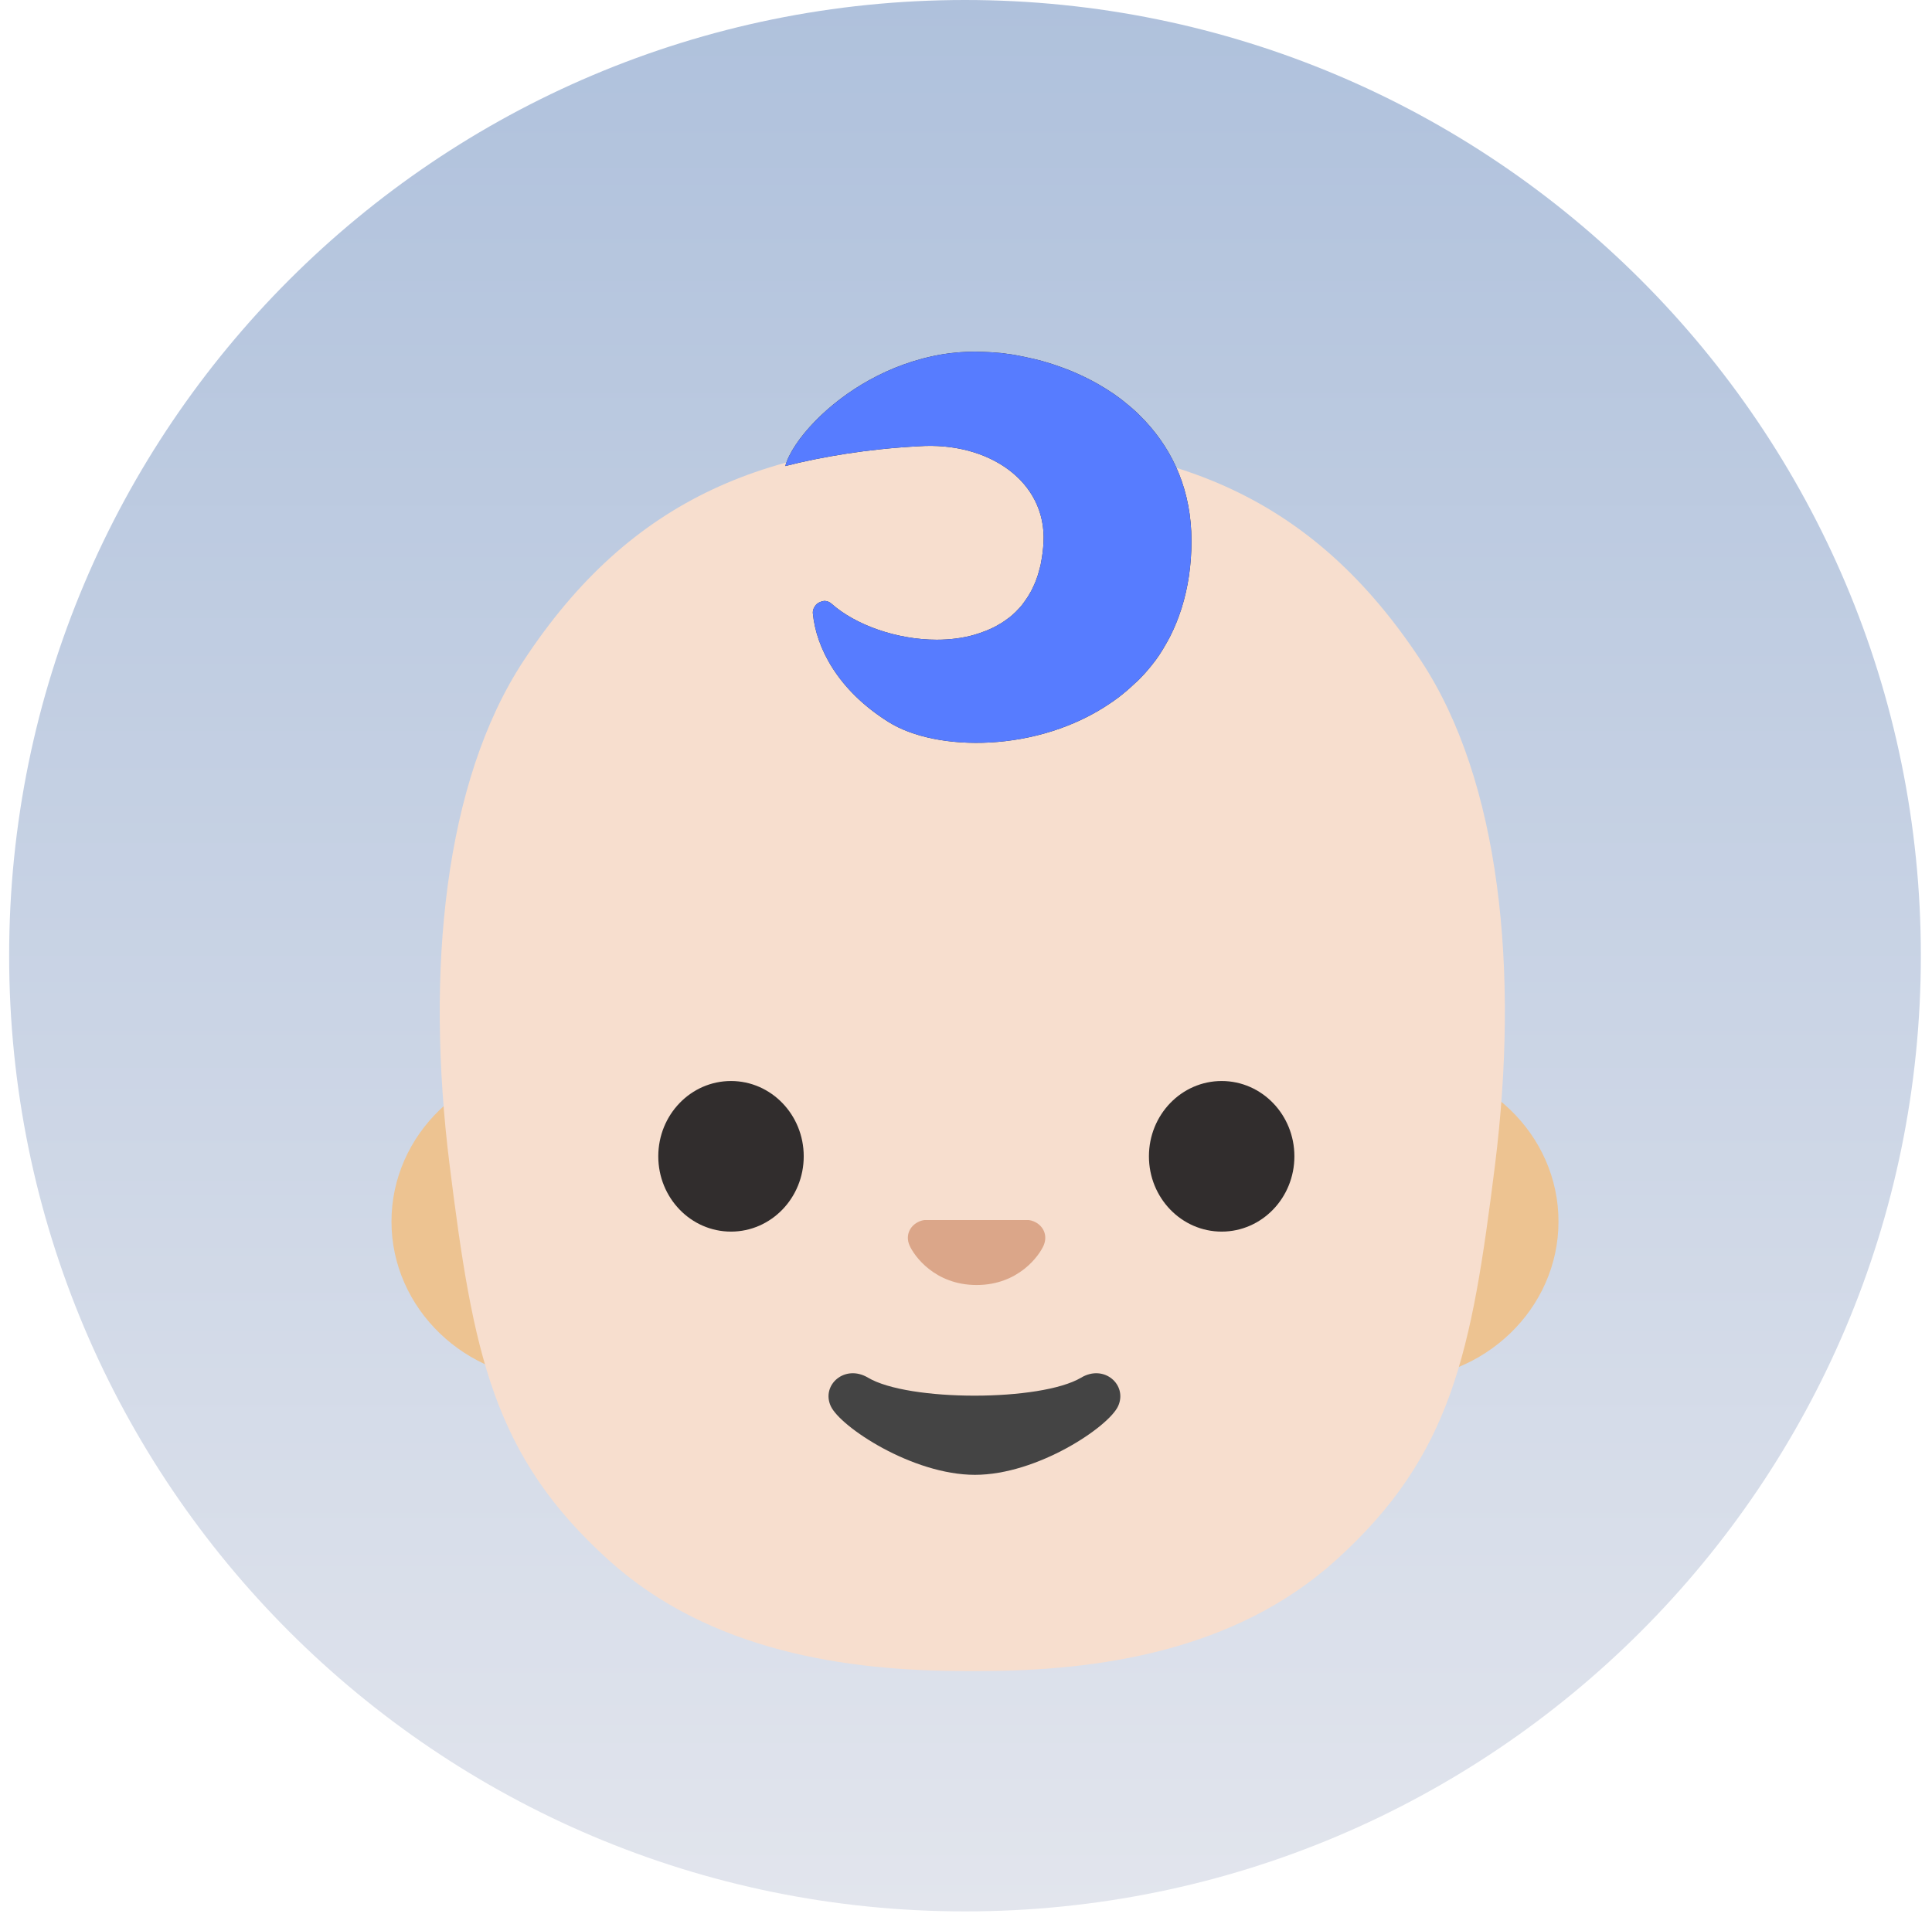
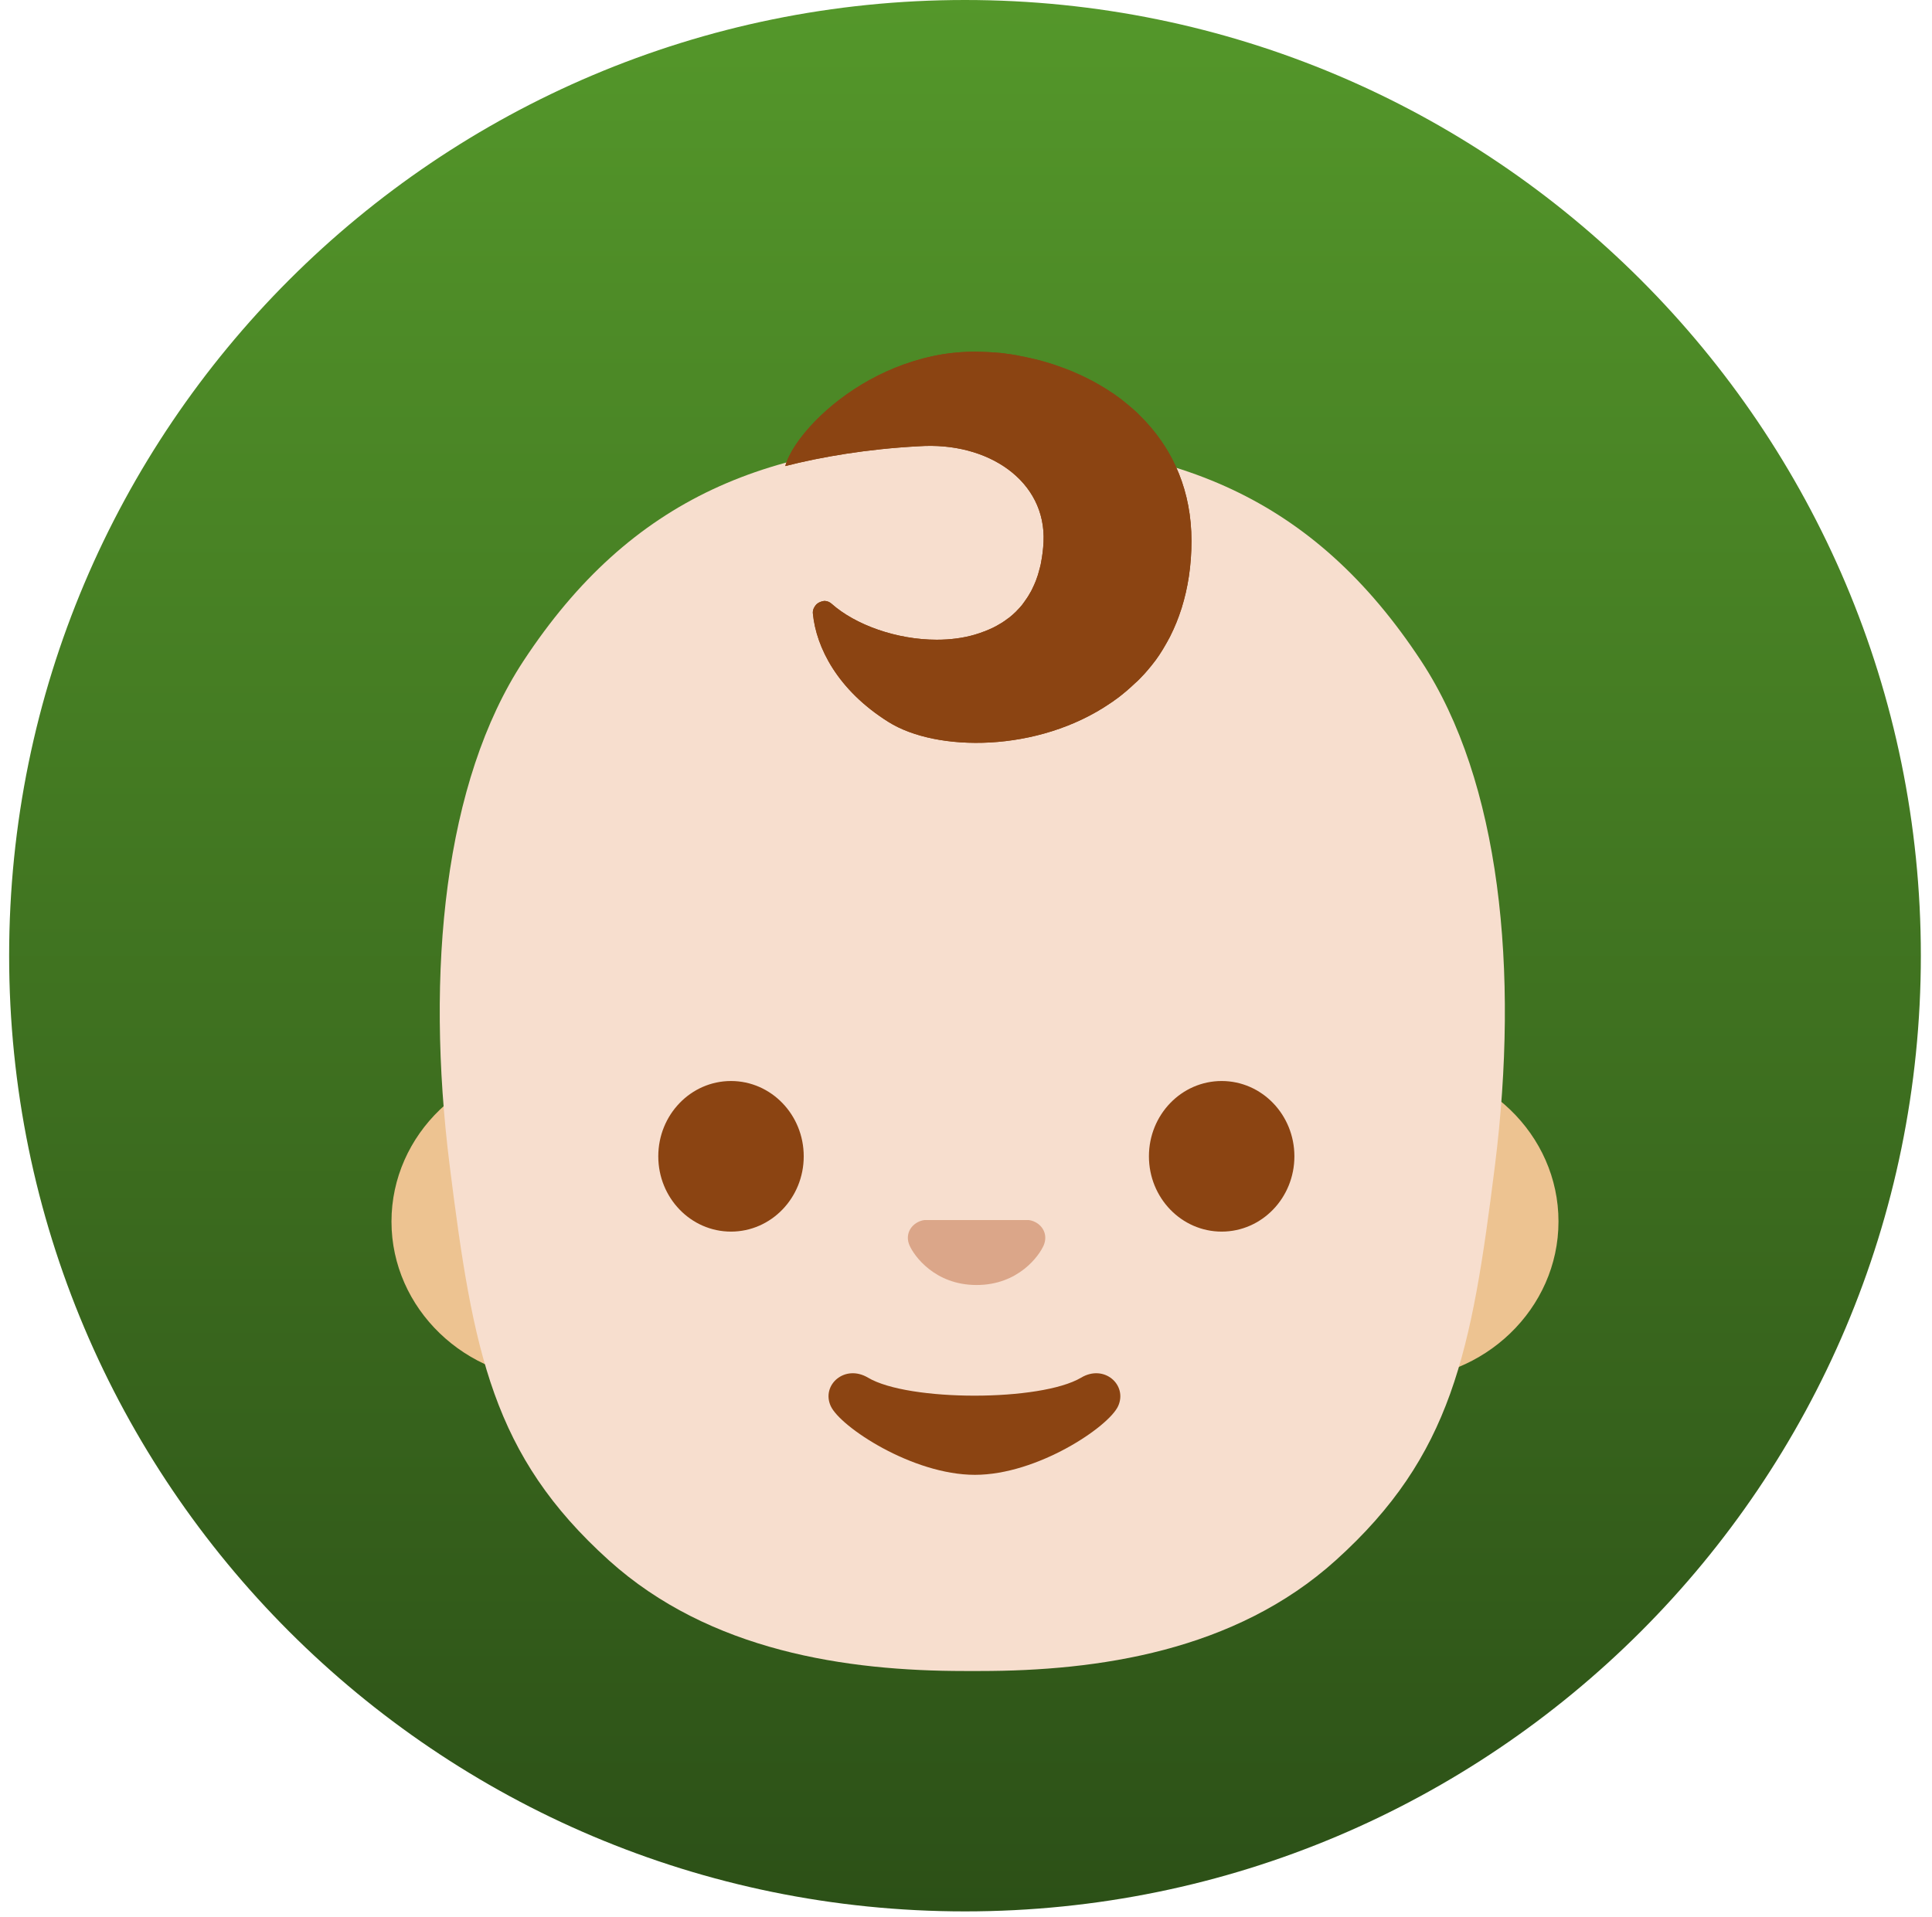
- <svg xmlns="http://www.w3.org/2000/svg" width="127" height="126" viewBox="0 0 127 126" fill="none">
+ <svg xmlns="http://www.w3.org/2000/svg" width="127px" height="126px" viewBox="0 0 127 126" fill="none" transform="rotate(0) scale(1, 1)">
  <circle cx="63.434" cy="62.833" r="62.833" fill="url(#paint0_linear_4741_2342)" />
-   <path d="M91.646 69.91H36.535C30.596 69.91 25.734 74.588 25.734 80.313C25.734 86.03 30.596 90.715 36.535 90.715H91.646C97.585 90.715 102.447 86.038 102.447 80.313C102.454 74.588 97.592 69.91 91.646 69.91Z" fill="#EDC391" />
-   <path d="M93.425 43.463C86.335 32.677 77.195 28.988 63.915 28.988C50.635 28.988 41.494 32.67 34.404 43.463C29.211 51.372 27.956 63.803 29.557 76.611C31.099 88.924 32.376 95.682 40.019 102.58C46.659 108.57 55.674 109.862 63.406 109.862H64.424C72.156 109.862 81.178 108.57 87.811 102.58C95.454 95.682 96.73 88.924 98.272 76.611C99.873 63.803 98.619 51.364 93.425 43.463Z" fill="#F7DECE" />
-   <path d="M74.905 44.642C75.008 44.531 75.111 44.428 75.215 44.317C75.288 44.236 75.362 44.147 75.436 44.066C75.606 43.867 75.768 43.668 75.923 43.461L75.989 43.373C76.137 43.173 76.27 42.967 76.403 42.753C76.439 42.694 76.476 42.627 76.513 42.568C76.638 42.355 76.764 42.141 76.882 41.912C76.904 41.875 76.919 41.845 76.934 41.809C77.214 41.255 77.457 40.658 77.657 40.031L77.679 39.964C78.085 38.658 78.321 37.205 78.321 35.567C78.321 32.291 77.14 29.702 75.34 27.747C75.318 27.725 75.303 27.71 75.288 27.688C75.148 27.54 75.001 27.393 74.853 27.245L74.765 27.157C74.593 26.993 74.416 26.836 74.233 26.684C74.086 26.559 73.938 26.441 73.791 26.323C73.754 26.294 73.717 26.271 73.688 26.242L73.201 25.888C73.171 25.873 73.149 25.851 73.119 25.836C72.529 25.438 71.917 25.084 71.282 24.781C71.26 24.766 71.231 24.759 71.209 24.744C71.024 24.656 70.84 24.575 70.655 24.493L70.486 24.42C70.323 24.353 70.161 24.287 69.999 24.228C69.94 24.206 69.873 24.183 69.814 24.161C69.659 24.102 69.504 24.051 69.357 23.999L69.158 23.933C69.003 23.881 68.855 23.837 68.7 23.793C68.634 23.77 68.567 23.756 68.494 23.733C68.339 23.689 68.184 23.652 68.029 23.615L67.837 23.571C67.667 23.534 67.498 23.497 67.335 23.46C67.284 23.453 67.232 23.438 67.18 23.431C66.745 23.335 66.31 23.269 65.875 23.217C65.816 23.21 65.757 23.21 65.698 23.202C65.543 23.188 65.395 23.173 65.24 23.165C65.152 23.158 65.07 23.158 64.982 23.151C64.856 23.143 64.739 23.136 64.62 23.136C64.525 23.136 64.429 23.128 64.325 23.128C64.259 23.128 64.192 23.121 64.133 23.121H64.06C63.742 23.121 63.425 23.136 63.115 23.158C63.056 23.165 62.997 23.165 62.938 23.173C62.621 23.202 62.311 23.232 62.016 23.283C58.394 23.874 55.465 25.777 53.635 27.636C52.536 28.75 51.835 29.849 51.621 30.639H51.629C53.974 30.041 57.007 29.517 60.386 29.34C64.96 29.023 68.781 31.628 68.597 35.626C68.575 36.106 68.516 36.556 68.435 36.976L68.412 37.102C68.376 37.264 68.331 37.426 68.287 37.581C68.265 37.655 68.243 37.729 68.228 37.795C68.184 37.928 68.139 38.061 68.088 38.194C68.058 38.275 68.022 38.356 67.985 38.437C67.933 38.555 67.881 38.666 67.83 38.769C67.785 38.858 67.741 38.939 67.689 39.02C67.638 39.116 67.579 39.212 67.52 39.3C67.461 39.389 67.394 39.477 67.335 39.566C67.284 39.639 67.232 39.713 67.173 39.787C67.077 39.905 66.974 40.016 66.871 40.119C66.841 40.149 66.812 40.185 66.782 40.215C66.642 40.355 66.494 40.481 66.339 40.606C66.31 40.628 66.273 40.65 66.243 40.672C66.118 40.77 65.987 40.861 65.853 40.945C65.808 40.968 65.771 40.997 65.727 41.019C65.594 41.1 65.462 41.174 65.329 41.24C65.284 41.263 65.248 41.285 65.203 41.3C65.063 41.366 64.915 41.432 64.761 41.491C64.731 41.506 64.694 41.521 64.657 41.528C64.488 41.595 64.318 41.654 64.141 41.705C64.126 41.713 64.111 41.713 64.097 41.72C63.3 41.956 62.444 42.059 61.574 42.059C58.947 42.059 56.225 41.086 54.661 39.691C54.531 39.574 54.363 39.508 54.188 39.507C54.152 39.507 54.115 39.522 54.085 39.529C54.056 39.536 54.019 39.536 53.989 39.551C53.945 39.566 53.901 39.581 53.856 39.603C53.783 39.639 53.724 39.684 53.665 39.736C53.65 39.75 53.643 39.765 53.628 39.78C53.576 39.839 53.532 39.913 53.495 39.986C53.488 40.001 53.488 40.008 53.48 40.023C53.443 40.119 53.421 40.23 53.436 40.348C53.657 42.576 55.059 45.365 58.394 47.46C61.566 49.459 68.243 49.481 72.994 46.228L73.127 46.139C73.267 46.036 73.415 45.933 73.555 45.829C73.614 45.785 73.68 45.733 73.739 45.682C73.946 45.52 74.145 45.35 74.337 45.173L74.624 44.907C74.728 44.826 74.816 44.73 74.905 44.642Z" fill="#312D2D" />
-   <path d="M74.905 44.642C75.008 44.531 75.111 44.428 75.215 44.317C75.288 44.236 75.362 44.147 75.436 44.066C75.606 43.867 75.768 43.668 75.923 43.461L75.989 43.373C76.137 43.173 76.27 42.967 76.403 42.753C76.439 42.694 76.476 42.627 76.513 42.568C76.638 42.355 76.764 42.141 76.882 41.912C76.904 41.875 76.919 41.845 76.934 41.809C77.214 41.255 77.457 40.658 77.657 40.031L77.679 39.964C78.085 38.658 78.321 37.205 78.321 35.567C78.321 32.291 77.14 29.702 75.34 27.747C75.318 27.725 75.303 27.71 75.288 27.688C75.148 27.54 75.001 27.393 74.853 27.245L74.765 27.157C74.593 26.993 74.416 26.836 74.233 26.684C74.086 26.559 73.938 26.441 73.791 26.323C73.754 26.294 73.717 26.271 73.688 26.242L73.201 25.888C73.171 25.873 73.149 25.851 73.119 25.836C72.529 25.438 71.917 25.084 71.282 24.781C71.26 24.766 71.231 24.759 71.209 24.744C71.024 24.656 70.84 24.575 70.655 24.493L70.486 24.42C70.323 24.353 70.161 24.287 69.999 24.228C69.94 24.206 69.873 24.183 69.814 24.161C69.659 24.102 69.504 24.051 69.357 23.999L69.158 23.933C69.003 23.881 68.855 23.837 68.7 23.793C68.634 23.77 68.567 23.756 68.494 23.733C68.339 23.689 68.184 23.652 68.029 23.615L67.837 23.571C67.667 23.534 67.498 23.497 67.335 23.46C67.284 23.453 67.232 23.438 67.18 23.431C66.745 23.335 66.31 23.269 65.875 23.217C65.816 23.21 65.757 23.21 65.698 23.202C65.543 23.188 65.395 23.173 65.24 23.165C65.152 23.158 65.07 23.158 64.982 23.151C64.856 23.143 64.739 23.136 64.62 23.136C64.525 23.136 64.429 23.128 64.325 23.128C64.259 23.128 64.192 23.121 64.133 23.121H64.06C63.742 23.121 63.425 23.136 63.115 23.158C63.056 23.165 62.997 23.165 62.938 23.173C62.621 23.202 62.311 23.232 62.016 23.283C58.394 23.874 55.465 25.777 53.635 27.636C52.536 28.75 51.835 29.849 51.621 30.639H51.629C53.974 30.041 57.007 29.517 60.386 29.34C64.96 29.023 68.781 31.628 68.597 35.626C68.575 36.106 68.516 36.556 68.435 36.976L68.412 37.102C68.376 37.264 68.331 37.426 68.287 37.581C68.265 37.655 68.243 37.729 68.228 37.795C68.184 37.928 68.139 38.061 68.088 38.194C68.058 38.275 68.022 38.356 67.985 38.437C67.933 38.555 67.881 38.666 67.83 38.769C67.785 38.858 67.741 38.939 67.689 39.02C67.638 39.116 67.579 39.212 67.52 39.3C67.461 39.389 67.394 39.477 67.335 39.566C67.284 39.639 67.232 39.713 67.173 39.787C67.077 39.905 66.974 40.016 66.871 40.119C66.841 40.149 66.812 40.185 66.782 40.215C66.642 40.355 66.494 40.481 66.339 40.606C66.31 40.628 66.273 40.65 66.243 40.672C66.118 40.77 65.987 40.861 65.853 40.945C65.808 40.968 65.771 40.997 65.727 41.019C65.594 41.1 65.462 41.174 65.329 41.24C65.284 41.263 65.248 41.285 65.203 41.3C65.063 41.366 64.915 41.432 64.761 41.491C64.731 41.506 64.694 41.521 64.657 41.528C64.488 41.595 64.318 41.654 64.141 41.705C64.126 41.713 64.111 41.713 64.097 41.72C63.3 41.956 62.444 42.059 61.574 42.059C58.947 42.059 56.225 41.086 54.661 39.691C54.531 39.574 54.363 39.508 54.188 39.507C54.152 39.507 54.115 39.522 54.085 39.529C54.056 39.536 54.019 39.536 53.989 39.551C53.945 39.566 53.901 39.581 53.856 39.603C53.783 39.639 53.724 39.684 53.665 39.736C53.65 39.75 53.643 39.765 53.628 39.78C53.576 39.839 53.532 39.913 53.495 39.986C53.488 40.001 53.488 40.008 53.48 40.023C53.443 40.119 53.421 40.23 53.436 40.348C53.657 42.576 55.059 45.365 58.394 47.46C61.566 49.459 68.243 49.481 72.994 46.228L73.127 46.139C73.267 46.036 73.415 45.933 73.555 45.829C73.614 45.785 73.68 45.733 73.739 45.682C73.946 45.52 74.145 45.35 74.337 45.173L74.624 44.907C74.728 44.826 74.816 44.73 74.905 44.642Z" fill="#577CFF" />
-   <path d="M67.937 80.294C67.838 80.253 67.733 80.226 67.627 80.213H60.766C60.662 80.228 60.559 80.25 60.456 80.294C59.836 80.545 59.489 81.194 59.785 81.873C60.08 82.559 61.444 84.484 64.196 84.484C66.948 84.484 68.313 82.559 68.608 81.873C68.896 81.187 68.556 80.545 67.937 80.294Z" fill="#DBA689" />
-   <path d="M48.052 80.973C50.693 80.973 52.833 78.757 52.833 76.023C52.833 73.289 50.693 71.072 48.052 71.072C45.412 71.072 43.272 73.289 43.272 76.023C43.272 78.757 45.412 80.973 48.052 80.973Z" fill="#312D2D" />
-   <path d="M80.306 80.973C82.946 80.973 85.087 78.757 85.087 76.023C85.087 73.289 82.946 71.072 80.306 71.072C77.666 71.072 75.525 73.289 75.525 76.023C75.525 78.757 77.666 80.973 80.306 80.973Z" fill="#312D2D" />
-   <path d="M71.068 90.575C68.412 92.154 59.706 92.154 57.058 90.575C55.531 89.668 53.974 91.055 54.608 92.442C55.228 93.807 59.979 96.964 64.088 96.964C68.191 96.964 72.883 93.807 73.502 92.442C74.129 91.055 72.588 89.668 71.068 90.575Z" fill="#444444" />
+   <path d="M91.646 69.91H36.535C30.596 69.91 25.734 74.588 25.734 80.313C25.734 86.03 30.596 90.715 36.535 90.715H91.646C97.585 90.715 102.447 86.038 102.447 80.313C102.454 74.588 97.592 69.91 91.646 69.91Z" fill="#edc391" />
+   <path d="M93.425 43.463C86.335 32.677 77.195 28.988 63.915 28.988C50.635 28.988 41.494 32.67 34.404 43.463C29.211 51.372 27.956 63.803 29.557 76.611C31.099 88.924 32.376 95.682 40.019 102.58C46.659 108.57 55.674 109.862 63.406 109.862H64.424C72.156 109.862 81.178 108.57 87.811 102.58C95.454 95.682 96.73 88.924 98.272 76.611C99.873 63.803 98.619 51.364 93.425 43.463Z" fill="#f7dece" />
+   <path d="M74.905 44.642C75.008 44.531 75.111 44.428 75.215 44.317C75.288 44.236 75.362 44.147 75.436 44.066C75.606 43.867 75.768 43.668 75.923 43.461L75.989 43.373C76.137 43.173 76.27 42.967 76.403 42.753C76.439 42.694 76.476 42.627 76.513 42.568C76.638 42.355 76.764 42.141 76.882 41.912C76.904 41.875 76.919 41.845 76.934 41.809C77.214 41.255 77.457 40.658 77.657 40.031L77.679 39.964C78.085 38.658 78.321 37.205 78.321 35.567C78.321 32.291 77.14 29.702 75.34 27.747C75.318 27.725 75.303 27.71 75.288 27.688C75.148 27.54 75.001 27.393 74.853 27.245L74.765 27.157C74.593 26.993 74.416 26.836 74.233 26.684C74.086 26.559 73.938 26.441 73.791 26.323C73.754 26.294 73.717 26.271 73.688 26.242L73.201 25.888C73.171 25.873 73.149 25.851 73.119 25.836C72.529 25.438 71.917 25.084 71.282 24.781C71.26 24.766 71.231 24.759 71.209 24.744C71.024 24.656 70.84 24.575 70.655 24.493L70.486 24.42C70.323 24.353 70.161 24.287 69.999 24.228C69.94 24.206 69.873 24.183 69.814 24.161C69.659 24.102 69.504 24.051 69.357 23.999L69.158 23.933C69.003 23.881 68.855 23.837 68.7 23.793C68.634 23.77 68.567 23.756 68.494 23.733C68.339 23.689 68.184 23.652 68.029 23.615L67.837 23.571C67.667 23.534 67.498 23.497 67.335 23.46C67.284 23.453 67.232 23.438 67.18 23.431C66.745 23.335 66.31 23.269 65.875 23.217C65.816 23.21 65.757 23.21 65.698 23.202C65.543 23.188 65.395 23.173 65.24 23.165C65.152 23.158 65.07 23.158 64.982 23.151C64.856 23.143 64.739 23.136 64.62 23.136C64.525 23.136 64.429 23.128 64.325 23.128C64.259 23.128 64.192 23.121 64.133 23.121H64.06C63.742 23.121 63.425 23.136 63.115 23.158C63.056 23.165 62.997 23.165 62.938 23.173C62.621 23.202 62.311 23.232 62.016 23.283C58.394 23.874 55.465 25.777 53.635 27.636C52.536 28.75 51.835 29.849 51.621 30.639H51.629C53.974 30.041 57.007 29.517 60.386 29.34C64.96 29.023 68.781 31.628 68.597 35.626C68.575 36.106 68.516 36.556 68.435 36.976L68.412 37.102C68.376 37.264 68.331 37.426 68.287 37.581C68.265 37.655 68.243 37.729 68.228 37.795C68.184 37.928 68.139 38.061 68.088 38.194C68.058 38.275 68.022 38.356 67.985 38.437C67.933 38.555 67.881 38.666 67.83 38.769C67.785 38.858 67.741 38.939 67.689 39.02C67.638 39.116 67.579 39.212 67.52 39.3C67.461 39.389 67.394 39.477 67.335 39.566C67.284 39.639 67.232 39.713 67.173 39.787C67.077 39.905 66.974 40.016 66.871 40.119C66.841 40.149 66.812 40.185 66.782 40.215C66.642 40.355 66.494 40.481 66.339 40.606C66.31 40.628 66.273 40.65 66.243 40.672C66.118 40.77 65.987 40.861 65.853 40.945C65.808 40.968 65.771 40.997 65.727 41.019C65.594 41.1 65.462 41.174 65.329 41.24C65.284 41.263 65.248 41.285 65.203 41.3C65.063 41.366 64.915 41.432 64.761 41.491C64.731 41.506 64.694 41.521 64.657 41.528C64.488 41.595 64.318 41.654 64.141 41.705C64.126 41.713 64.111 41.713 64.097 41.72C63.3 41.956 62.444 42.059 61.574 42.059C58.947 42.059 56.225 41.086 54.661 39.691C54.531 39.574 54.363 39.508 54.188 39.507C54.152 39.507 54.115 39.522 54.085 39.529C54.056 39.536 54.019 39.536 53.989 39.551C53.945 39.566 53.901 39.581 53.856 39.603C53.783 39.639 53.724 39.684 53.665 39.736C53.65 39.75 53.643 39.765 53.628 39.78C53.576 39.839 53.532 39.913 53.495 39.986C53.488 40.001 53.488 40.008 53.48 40.023C53.443 40.119 53.421 40.23 53.436 40.348C53.657 42.576 55.059 45.365 58.394 47.46C61.566 49.459 68.243 49.481 72.994 46.228L73.127 46.139C73.267 46.036 73.415 45.933 73.555 45.829C73.614 45.785 73.68 45.733 73.739 45.682C73.946 45.52 74.145 45.35 74.337 45.173L74.624 44.907C74.728 44.826 74.816 44.73 74.905 44.642Z" fill="#8b4412" />
+   <path d="M74.905 44.642C75.008 44.531 75.111 44.428 75.215 44.317C75.288 44.236 75.362 44.147 75.436 44.066C75.606 43.867 75.768 43.668 75.923 43.461L75.989 43.373C76.137 43.173 76.27 42.967 76.403 42.753C76.439 42.694 76.476 42.627 76.513 42.568C76.638 42.355 76.764 42.141 76.882 41.912C76.904 41.875 76.919 41.845 76.934 41.809C77.214 41.255 77.457 40.658 77.657 40.031L77.679 39.964C78.085 38.658 78.321 37.205 78.321 35.567C78.321 32.291 77.14 29.702 75.34 27.747C75.318 27.725 75.303 27.71 75.288 27.688C75.148 27.54 75.001 27.393 74.853 27.245L74.765 27.157C74.593 26.993 74.416 26.836 74.233 26.684C74.086 26.559 73.938 26.441 73.791 26.323C73.754 26.294 73.717 26.271 73.688 26.242L73.201 25.888C73.171 25.873 73.149 25.851 73.119 25.836C72.529 25.438 71.917 25.084 71.282 24.781C71.26 24.766 71.231 24.759 71.209 24.744C71.024 24.656 70.84 24.575 70.655 24.493L70.486 24.42C70.323 24.353 70.161 24.287 69.999 24.228C69.94 24.206 69.873 24.183 69.814 24.161C69.659 24.102 69.504 24.051 69.357 23.999L69.158 23.933C69.003 23.881 68.855 23.837 68.7 23.793C68.634 23.77 68.567 23.756 68.494 23.733C68.339 23.689 68.184 23.652 68.029 23.615L67.837 23.571C67.667 23.534 67.498 23.497 67.335 23.46C67.284 23.453 67.232 23.438 67.18 23.431C66.745 23.335 66.31 23.269 65.875 23.217C65.816 23.21 65.757 23.21 65.698 23.202C65.543 23.188 65.395 23.173 65.24 23.165C65.152 23.158 65.07 23.158 64.982 23.151C64.856 23.143 64.739 23.136 64.62 23.136C64.525 23.136 64.429 23.128 64.325 23.128C64.259 23.128 64.192 23.121 64.133 23.121H64.06C63.742 23.121 63.425 23.136 63.115 23.158C63.056 23.165 62.997 23.165 62.938 23.173C62.621 23.202 62.311 23.232 62.016 23.283C58.394 23.874 55.465 25.777 53.635 27.636C52.536 28.75 51.835 29.849 51.621 30.639H51.629C53.974 30.041 57.007 29.517 60.386 29.34C64.96 29.023 68.781 31.628 68.597 35.626C68.575 36.106 68.516 36.556 68.435 36.976L68.412 37.102C68.376 37.264 68.331 37.426 68.287 37.581C68.265 37.655 68.243 37.729 68.228 37.795C68.184 37.928 68.139 38.061 68.088 38.194C68.058 38.275 68.022 38.356 67.985 38.437C67.933 38.555 67.881 38.666 67.83 38.769C67.785 38.858 67.741 38.939 67.689 39.02C67.638 39.116 67.579 39.212 67.52 39.3C67.461 39.389 67.394 39.477 67.335 39.566C67.284 39.639 67.232 39.713 67.173 39.787C67.077 39.905 66.974 40.016 66.871 40.119C66.841 40.149 66.812 40.185 66.782 40.215C66.642 40.355 66.494 40.481 66.339 40.606C66.31 40.628 66.273 40.65 66.243 40.672C66.118 40.77 65.987 40.861 65.853 40.945C65.808 40.968 65.771 40.997 65.727 41.019C65.594 41.1 65.462 41.174 65.329 41.24C65.284 41.263 65.248 41.285 65.203 41.3C65.063 41.366 64.915 41.432 64.761 41.491C64.731 41.506 64.694 41.521 64.657 41.528C64.488 41.595 64.318 41.654 64.141 41.705C64.126 41.713 64.111 41.713 64.097 41.72C63.3 41.956 62.444 42.059 61.574 42.059C58.947 42.059 56.225 41.086 54.661 39.691C54.531 39.574 54.363 39.508 54.188 39.507C54.152 39.507 54.115 39.522 54.085 39.529C54.056 39.536 54.019 39.536 53.989 39.551C53.945 39.566 53.901 39.581 53.856 39.603C53.783 39.639 53.724 39.684 53.665 39.736C53.65 39.75 53.643 39.765 53.628 39.78C53.576 39.839 53.532 39.913 53.495 39.986C53.488 40.001 53.488 40.008 53.48 40.023C53.443 40.119 53.421 40.23 53.436 40.348C53.657 42.576 55.059 45.365 58.394 47.46C61.566 49.459 68.243 49.481 72.994 46.228L73.127 46.139C73.267 46.036 73.415 45.933 73.555 45.829C73.614 45.785 73.68 45.733 73.739 45.682C73.946 45.52 74.145 45.35 74.337 45.173L74.624 44.907C74.728 44.826 74.816 44.73 74.905 44.642Z" fill="#8b4412" />
+   <path d="M67.937 80.294C67.838 80.253 67.733 80.226 67.627 80.213H60.766C60.662 80.228 60.559 80.25 60.456 80.294C59.836 80.545 59.489 81.194 59.785 81.873C60.08 82.559 61.444 84.484 64.196 84.484C66.948 84.484 68.313 82.559 68.608 81.873C68.896 81.187 68.556 80.545 67.937 80.294Z" fill="#dba689" />
+   <path d="M48.052 80.973C50.693 80.973 52.833 78.757 52.833 76.023C52.833 73.289 50.693 71.072 48.052 71.072C45.412 71.072 43.272 73.289 43.272 76.023C43.272 78.757 45.412 80.973 48.052 80.973Z" fill="#8b4412" />
+   <path d="M80.306 80.973C82.946 80.973 85.087 78.757 85.087 76.023C85.087 73.289 82.946 71.072 80.306 71.072C77.666 71.072 75.525 73.289 75.525 76.023C75.525 78.757 77.666 80.973 80.306 80.973Z" fill="#8b4412" />
+   <path d="M71.068 90.575C68.412 92.154 59.706 92.154 57.058 90.575C55.531 89.668 53.974 91.055 54.608 92.442C55.228 93.807 59.979 96.964 64.088 96.964C68.191 96.964 72.883 93.807 73.502 92.442C74.129 91.055 72.588 89.668 71.068 90.575Z" fill="#8b4412" />
  <defs>
    <linearGradient id="paint0_linear_4741_2342" x1="63.434" y1="0" x2="63.434" y2="125.665" gradientUnits="userSpaceOnUse">
-       <stop stop-color="#AFC1DC" />
-       <stop offset="1" stop-color="#E2E5ED" />
+       <stop stop-color="#54972a" data-originalstopcolor="#54972a" />
+       <stop offset="1" stop-color="#2c5017" data-originalstopcolor="#2c5017" />
    </linearGradient>
  </defs>
</svg>
